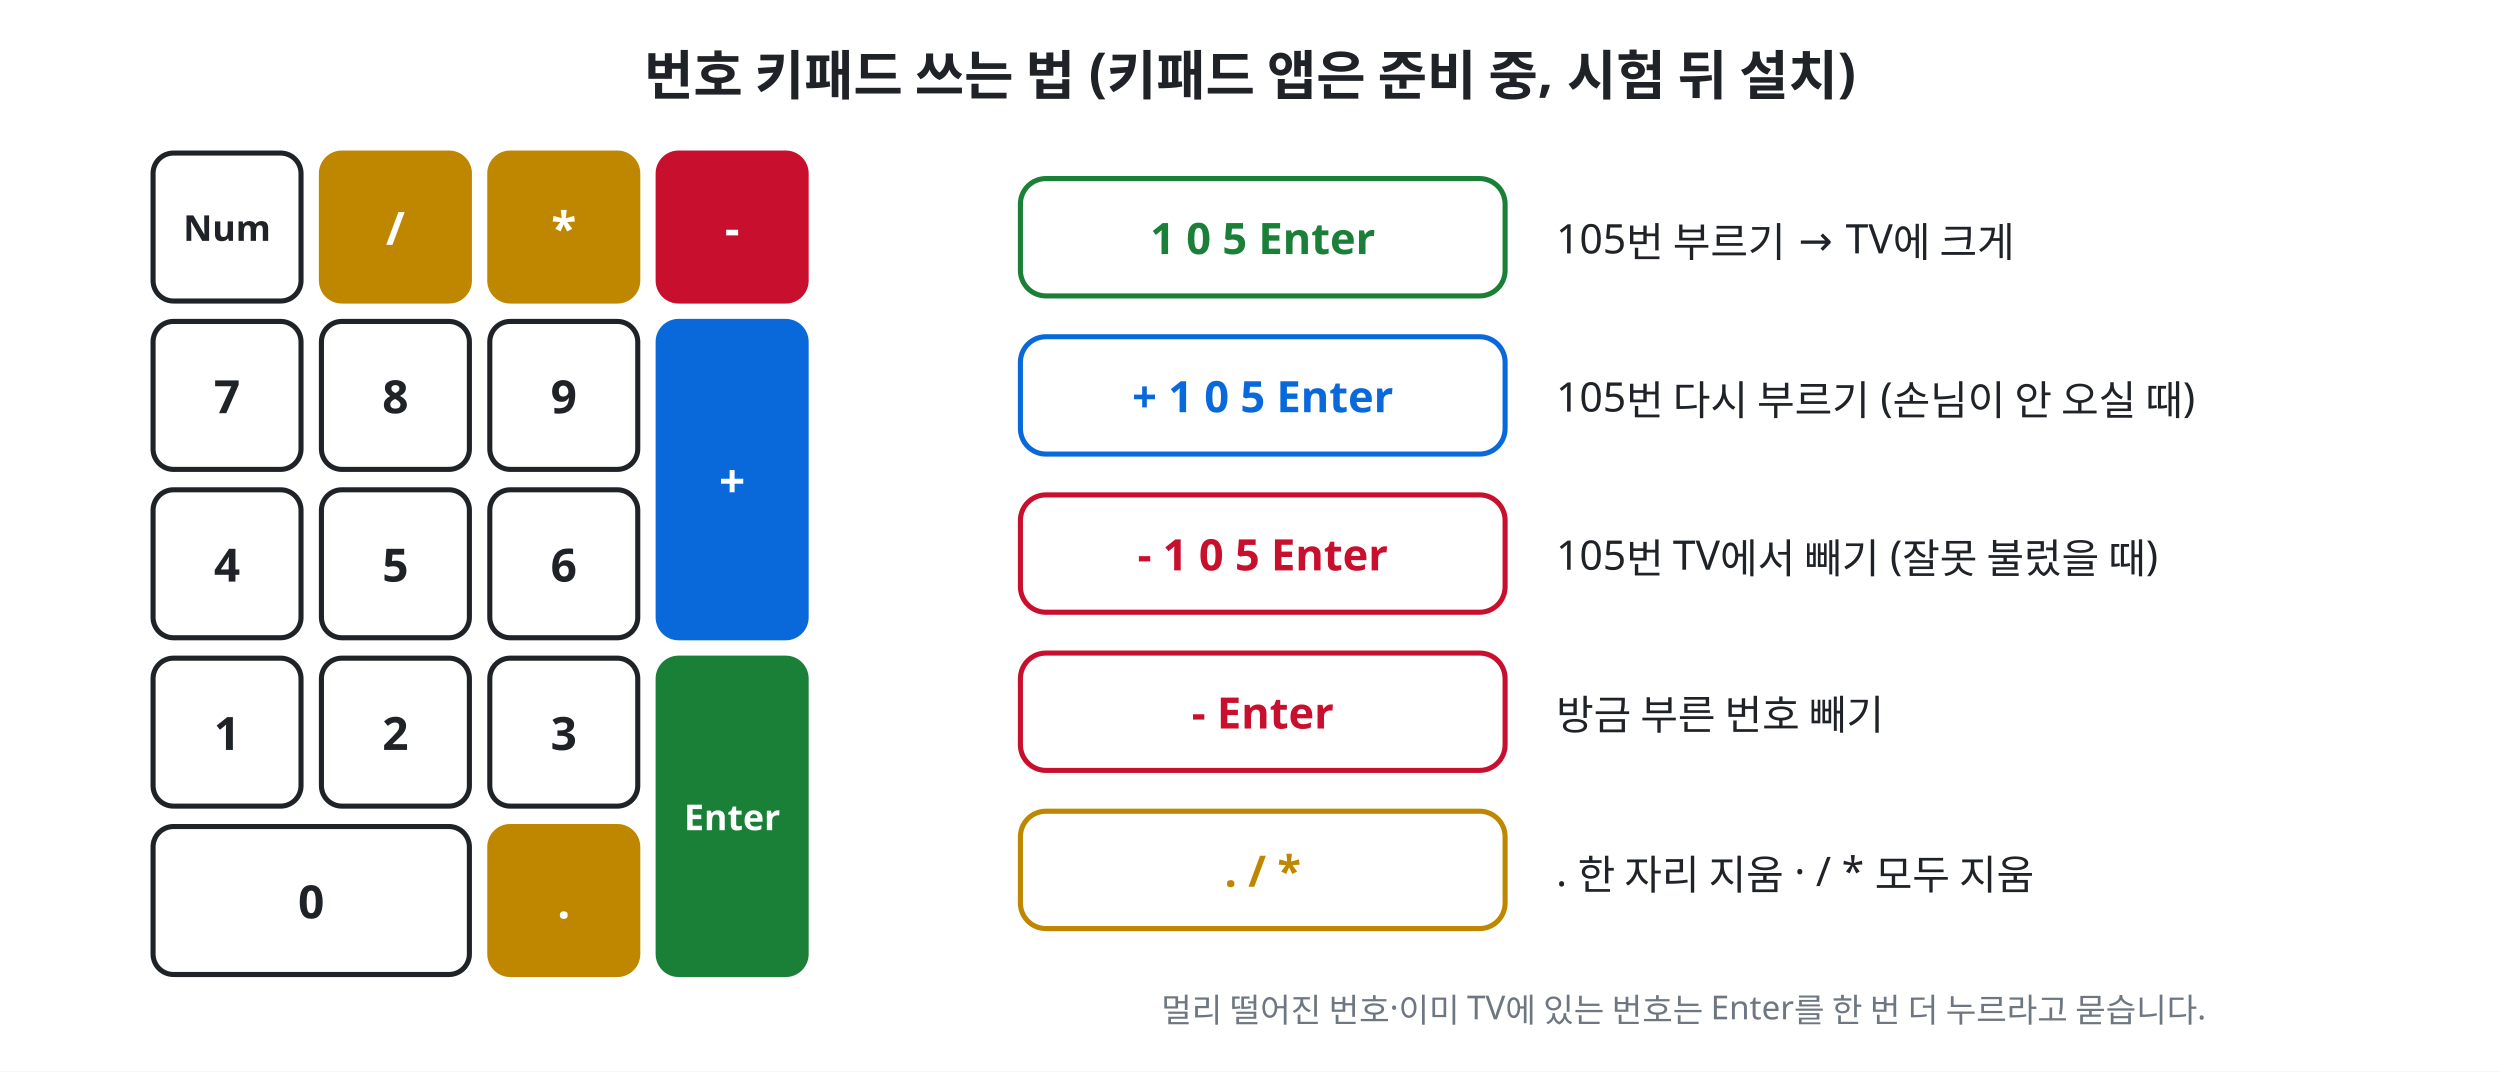
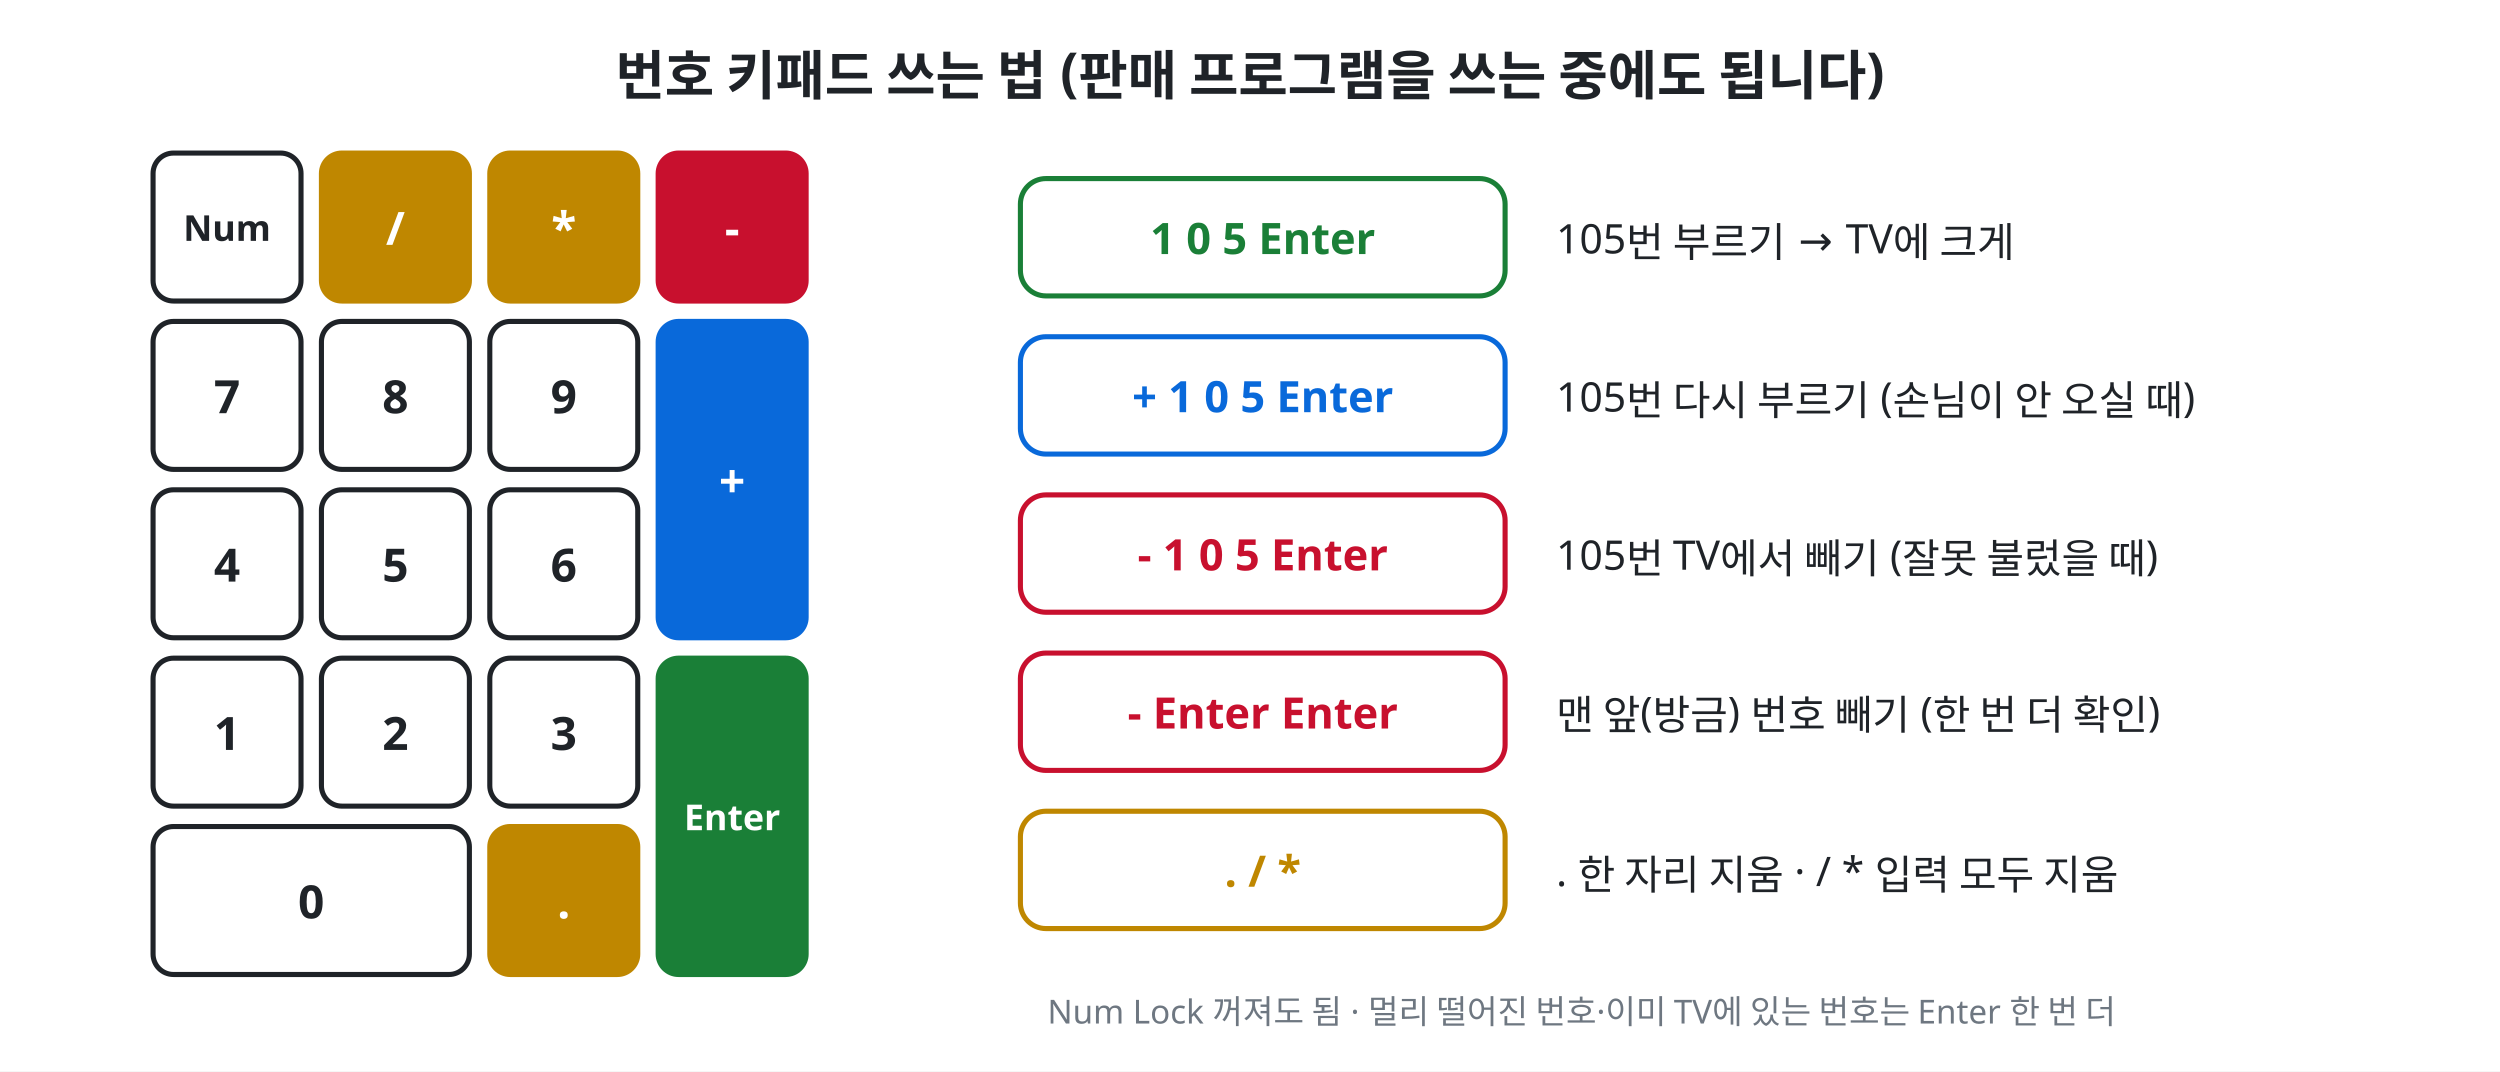
<svg xmlns="http://www.w3.org/2000/svg" viewBox="0 0 980 420" width="980" height="420" font-family="'Noto Sans KR','Malgun Gothic','Apple SD Gothic Neo',sans-serif">
  <defs>
    <marker id="a-dark" viewBox="0 0 10 10" refX="9" refY="5" markerWidth="7" markerHeight="7" orient="auto-start-reverse">
      <path d="M0,0 L10,5 L0,10 z" fill="#1f2328" />
    </marker>
    <marker id="a-red" viewBox="0 0 10 10" refX="9" refY="5" markerWidth="7" markerHeight="7" orient="auto-start-reverse">
      <path d="M0,0 L10,5 L0,10 z" fill="#c8102e" />
    </marker>
    <marker id="a-gray" viewBox="0 0 10 10" refX="9" refY="5" markerWidth="7" markerHeight="7" orient="auto-start-reverse">
      <path d="M0,0 L10,5 L0,10 z" fill="#6e7781" />
    </marker>
    <marker id="a-green" viewBox="0 0 10 10" refX="9" refY="5" markerWidth="7" markerHeight="7" orient="auto-start-reverse">
      <path d="M0,0 L10,5 L0,10 z" fill="#1a7f37" />
    </marker>
    <marker id="a-blue" viewBox="0 0 10 10" refX="9" refY="5" markerWidth="7" markerHeight="7" orient="auto-start-reverse">
      <path d="M0,0 L10,5 L0,10 z" fill="#0969da" />
    </marker>
    <marker id="a-amber" viewBox="0 0 10 10" refX="9" refY="5" markerWidth="7" markerHeight="7" orient="auto-start-reverse">
      <path d="M0,0 L10,5 L0,10 z" fill="#bf8700" />
    </marker>
  </defs>
  <rect width="100%" height="100%" fill="#fff" />
-   <text x="490" y="28.0" font-size="21" fill="#1f2328" font-weight="bold" text-anchor="middle" dominant-baseline="central">번호 키패드 쓰는 법 (키패드 앱은 준비 중, 시험 뒤 설치)</text>
+   <text x="490" y="28.0" font-size="21" fill="#1f2328" font-weight="bold" text-anchor="middle" dominant-baseline="central">번호 키패드 쓰는 법 (판매 프로그램을 쓰는 중에도 됩니다)</text>
  <rect x="60" y="60" width="58" height="58" rx="8" fill="#fff" stroke="#1f2328" stroke-width="2" />
  <text x="89.0" y="89.0" font-size="14" fill="#1f2328" font-weight="bold" text-anchor="middle" dominant-baseline="central">Num</text>
  <rect x="126" y="60" width="58" height="58" rx="8" fill="#bf8700" stroke="#bf8700" stroke-width="2" />
  <text x="155.0" y="89.0" font-size="18" fill="#fff" font-weight="bold" text-anchor="middle" dominant-baseline="central">/</text>
  <rect x="192" y="60" width="58" height="58" rx="8" fill="#bf8700" stroke="#bf8700" stroke-width="2" />
  <text x="221.0" y="89.0" font-size="18" fill="#fff" font-weight="bold" text-anchor="middle" dominant-baseline="central">*</text>
  <rect x="258" y="60" width="58" height="58" rx="8" fill="#c8102e" stroke="#c8102e" stroke-width="2" />
  <text x="287.0" y="89.0" font-size="18" fill="#fff" font-weight="bold" text-anchor="middle" dominant-baseline="central">-</text>
  <rect x="60" y="126" width="58" height="58" rx="8" fill="#fff" stroke="#1f2328" stroke-width="2" />
  <text x="89.0" y="155.0" font-size="18" fill="#1f2328" font-weight="bold" text-anchor="middle" dominant-baseline="central">7</text>
  <rect x="126" y="126" width="58" height="58" rx="8" fill="#fff" stroke="#1f2328" stroke-width="2" />
  <text x="155.0" y="155.0" font-size="18" fill="#1f2328" font-weight="bold" text-anchor="middle" dominant-baseline="central">8</text>
  <rect x="192" y="126" width="58" height="58" rx="8" fill="#fff" stroke="#1f2328" stroke-width="2" />
  <text x="221.0" y="155.0" font-size="18" fill="#1f2328" font-weight="bold" text-anchor="middle" dominant-baseline="central">9</text>
  <rect x="258" y="126" width="58" height="124" rx="8" fill="#0969da" stroke="#0969da" stroke-width="2" />
  <text x="287.0" y="188.0" font-size="18" fill="#fff" font-weight="bold" text-anchor="middle" dominant-baseline="central">+</text>
  <rect x="60" y="192" width="58" height="58" rx="8" fill="#fff" stroke="#1f2328" stroke-width="2" />
  <text x="89.0" y="221.0" font-size="18" fill="#1f2328" font-weight="bold" text-anchor="middle" dominant-baseline="central">4</text>
  <rect x="126" y="192" width="58" height="58" rx="8" fill="#fff" stroke="#1f2328" stroke-width="2" />
  <text x="155.0" y="221.0" font-size="18" fill="#1f2328" font-weight="bold" text-anchor="middle" dominant-baseline="central">5</text>
  <rect x="192" y="192" width="58" height="58" rx="8" fill="#fff" stroke="#1f2328" stroke-width="2" />
  <text x="221.0" y="221.0" font-size="18" fill="#1f2328" font-weight="bold" text-anchor="middle" dominant-baseline="central">6</text>
  <rect x="60" y="258" width="58" height="58" rx="8" fill="#fff" stroke="#1f2328" stroke-width="2" />
  <text x="89.0" y="287.0" font-size="18" fill="#1f2328" font-weight="bold" text-anchor="middle" dominant-baseline="central">1</text>
  <rect x="126" y="258" width="58" height="58" rx="8" fill="#fff" stroke="#1f2328" stroke-width="2" />
  <text x="155.0" y="287.0" font-size="18" fill="#1f2328" font-weight="bold" text-anchor="middle" dominant-baseline="central">2</text>
  <rect x="192" y="258" width="58" height="58" rx="8" fill="#fff" stroke="#1f2328" stroke-width="2" />
  <text x="221.0" y="287.0" font-size="18" fill="#1f2328" font-weight="bold" text-anchor="middle" dominant-baseline="central">3</text>
  <rect x="258" y="258" width="58" height="124" rx="8" fill="#1a7f37" stroke="#1a7f37" stroke-width="2" />
  <text x="287.0" y="320.0" font-size="14" fill="#fff" font-weight="bold" text-anchor="middle" dominant-baseline="central">Enter</text>
  <rect x="60" y="324" width="124" height="58" rx="8" fill="#fff" stroke="#1f2328" stroke-width="2" />
  <text x="122.0" y="353.0" font-size="18" fill="#1f2328" font-weight="bold" text-anchor="middle" dominant-baseline="central">0</text>
  <rect x="192" y="324" width="58" height="58" rx="8" fill="#bf8700" stroke="#bf8700" stroke-width="2" />
  <text x="221.0" y="353.0" font-size="18" fill="#fff" font-weight="bold" text-anchor="middle" dominant-baseline="central">.</text>
  <rect x="400" y="70" width="190" height="46" rx="10" fill="#fff" stroke="#1a7f37" stroke-width="2" />
  <text x="495.0" y="93.0" font-size="17" fill="#1a7f37" font-weight="bold" text-anchor="middle" dominant-baseline="central">1 0 5  Enter</text>
  <text x="610" y="93.0" font-size="16" fill="#1f2328" font-weight="normal" text-anchor="start" dominant-baseline="central">105번 부르기 → TV에 크게</text>
  <rect x="400" y="132" width="190" height="46" rx="10" fill="#fff" stroke="#0969da" stroke-width="2" />
  <text x="495.0" y="155.0" font-size="17" fill="#0969da" font-weight="bold" text-anchor="middle" dominant-baseline="central">+ 1 0 5  Enter</text>
  <text x="610" y="155.0" font-size="16" fill="#1f2328" font-weight="normal" text-anchor="start" dominant-baseline="central">105번 다시 부르기 (손님이 안 오실 때)</text>
  <rect x="400" y="194" width="190" height="46" rx="10" fill="#fff" stroke="#c8102e" stroke-width="2" />
  <text x="495.0" y="217.0" font-size="17" fill="#c8102e" font-weight="bold" text-anchor="middle" dominant-baseline="central">- 1 0 5  Enter</text>
  <text x="610" y="217.0" font-size="16" fill="#1f2328" font-weight="normal" text-anchor="start" dominant-baseline="central">105번 TV에서 빼기 (잘못 불렀을 때)</text>
  <rect x="400" y="256" width="190" height="46" rx="10" fill="#fff" stroke="#c8102e" stroke-width="2" />
-   <text x="495.0" y="279.0" font-size="17" fill="#c8102e" font-weight="bold" text-anchor="middle" dominant-baseline="central">-  Enter</text>
-   <text x="610" y="279.0" font-size="16" fill="#1f2328" font-weight="normal" text-anchor="start" dominant-baseline="central">방금 부른 번호 빼기</text>
+   <text x="495.0" y="279.0" font-size="17" fill="#c8102e" font-weight="bold" text-anchor="middle" dominant-baseline="central">-  Enter  Enter</text>
+   <text x="610" y="279.0" font-size="16" fill="#1f2328" font-weight="normal" text-anchor="start" dominant-baseline="central">맨 앞(방금) 번호 빼기 (한 번 더 확인)</text>
  <rect x="400" y="318" width="190" height="46" rx="10" fill="#fff" stroke="#bf8700" stroke-width="2" />
  <text x="495.0" y="341.0" font-size="17" fill="#bf8700" font-weight="bold" text-anchor="middle" dominant-baseline="central">.  /  *</text>
-   <text x="610" y="341.0" font-size="16" fill="#1f2328" font-weight="normal" text-anchor="start" dominant-baseline="central">. 한 자리 지움 · / * 모두 지움</text>
-   <text x="660" y="395.0" font-size="13" fill="#6e7781" font-weight="normal" text-anchor="middle" dominant-baseline="central">멀리 떨어진 번호·이미 TV에 있는 번호는 Enter를 한 번 더 누르라고 묻습니다.</text>
+   <text x="610" y="341.0" font-size="16" fill="#1f2328" font-weight="normal" text-anchor="start" dominant-baseline="central">. 한 자리 지움 · / * 입력 모두 지움</text>
+   <text x="620" y="395.0" font-size="13" fill="#6e7781" font-weight="normal" text-anchor="middle" dominant-baseline="central">Num Lock 꺼져도 됨 · 멀리 떨어진 번호·이미 TV에 있는 번호는 Enter 한 번 더</text>
</svg>
